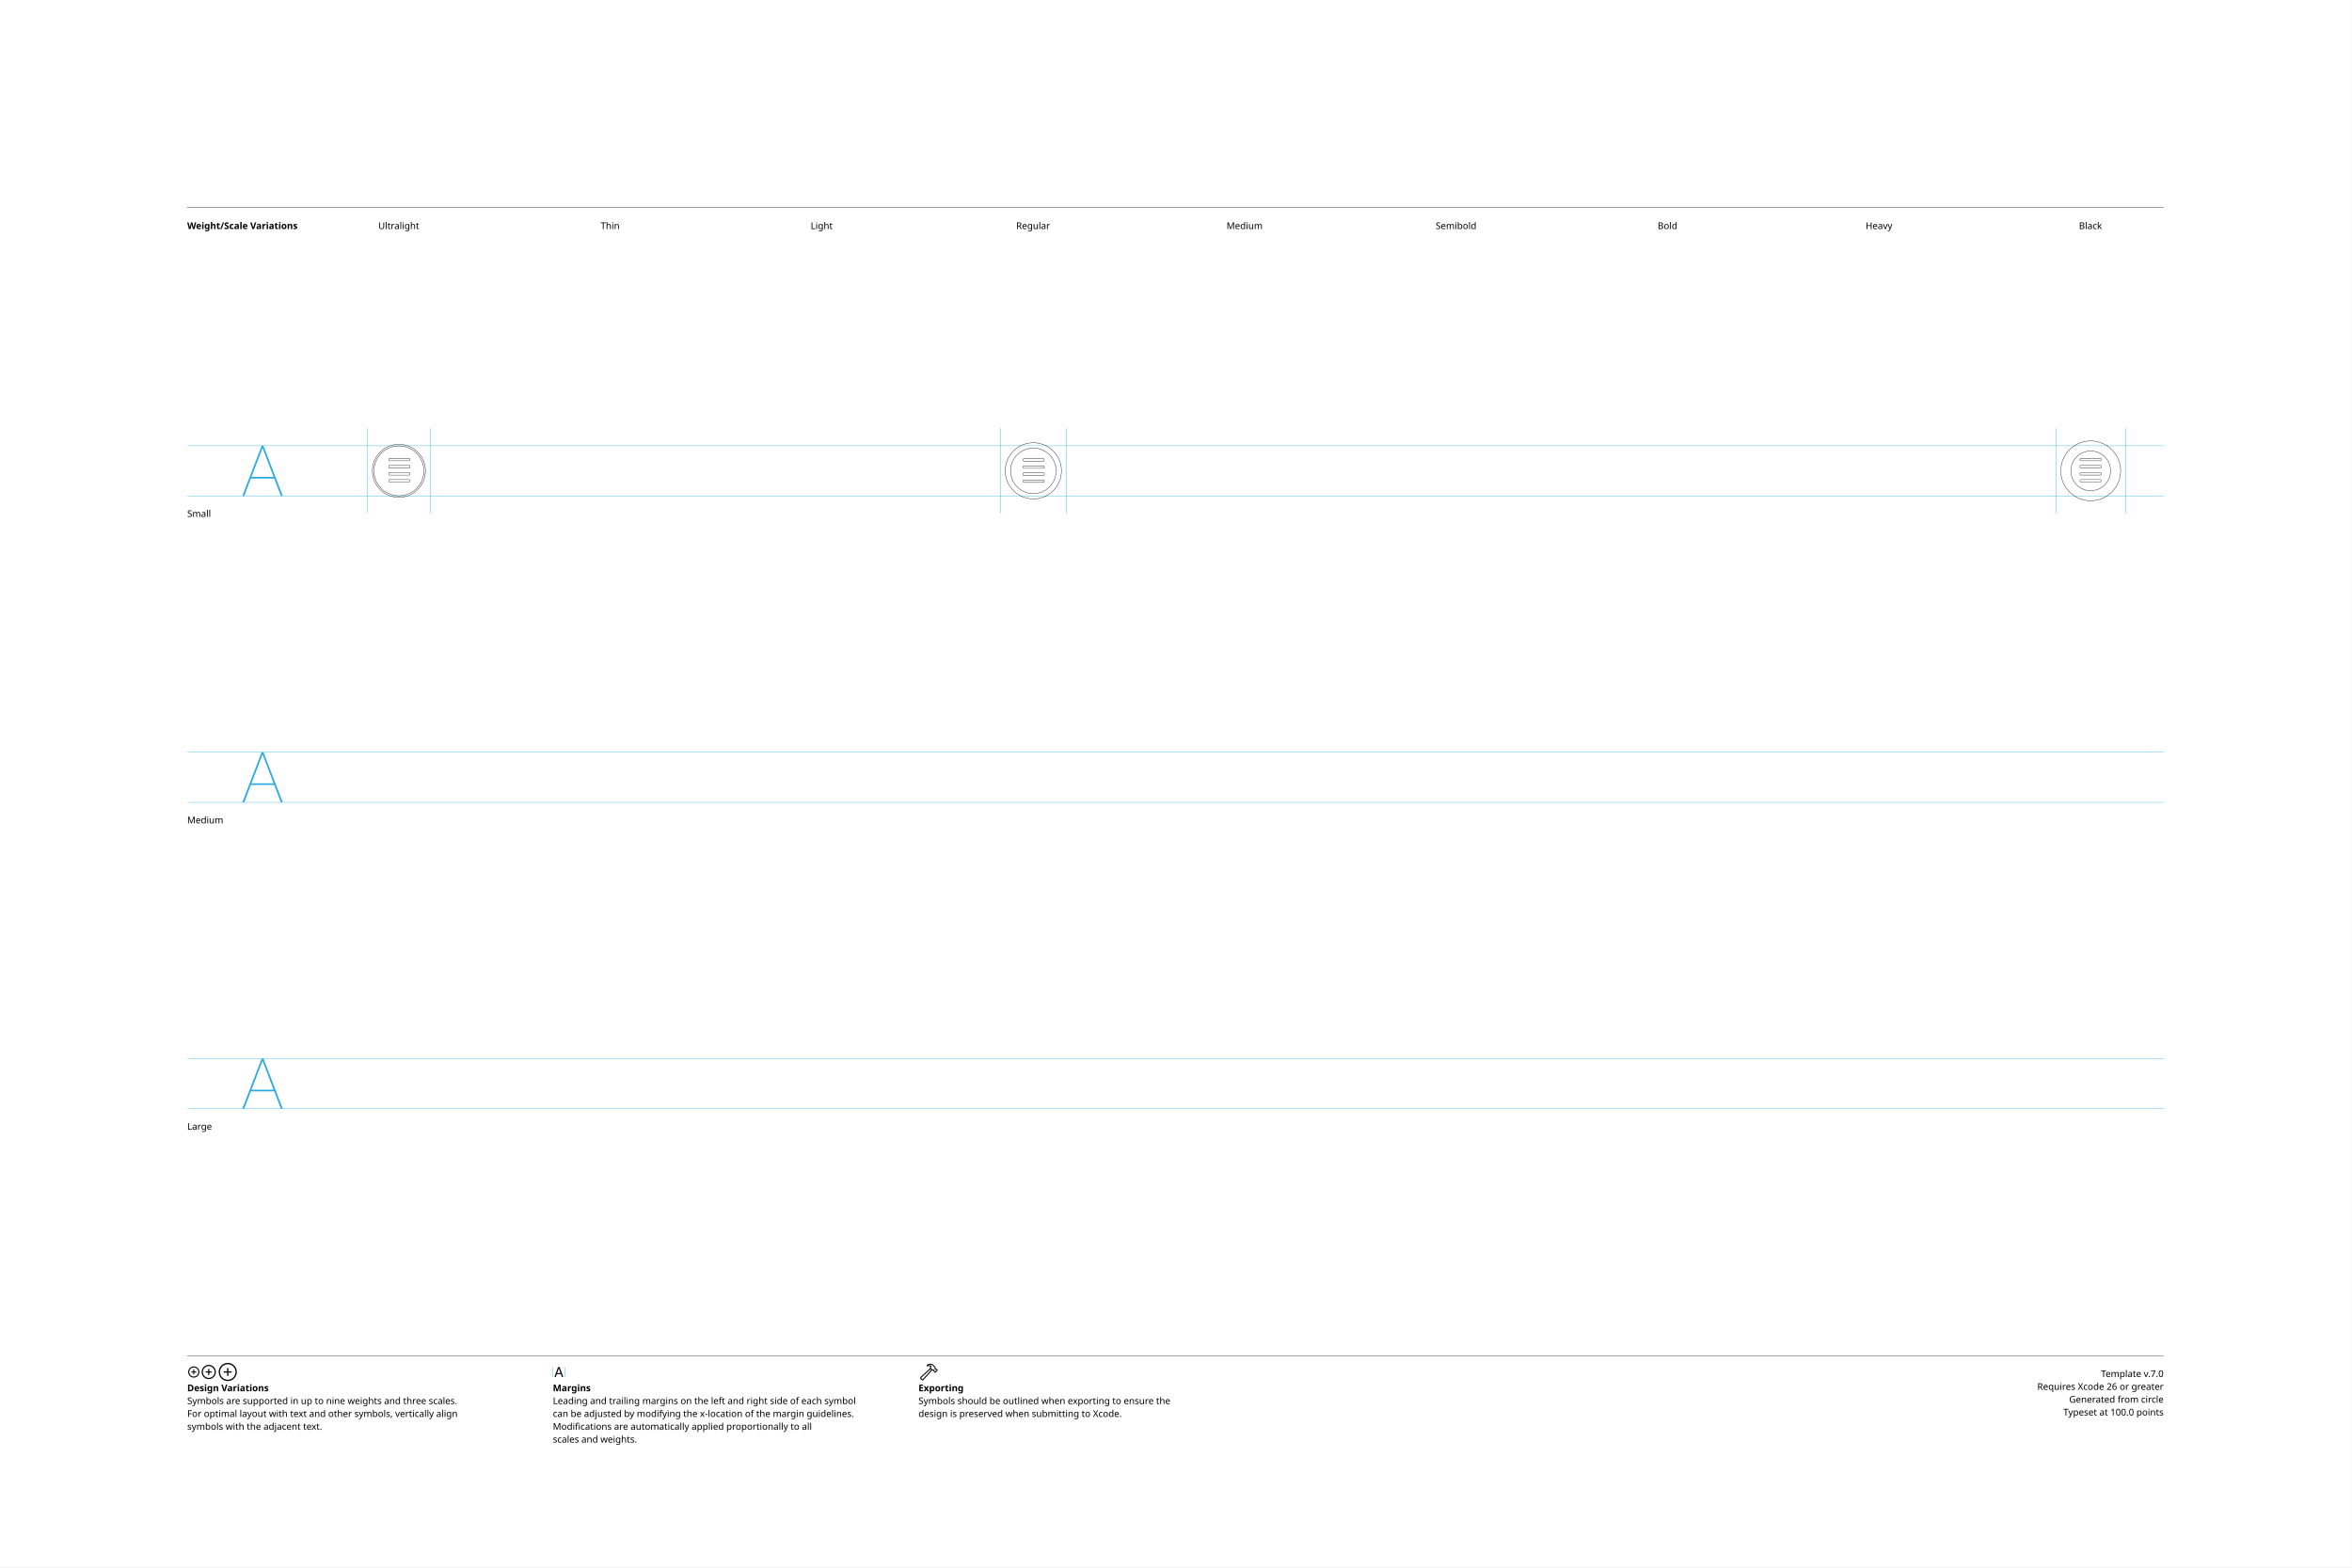
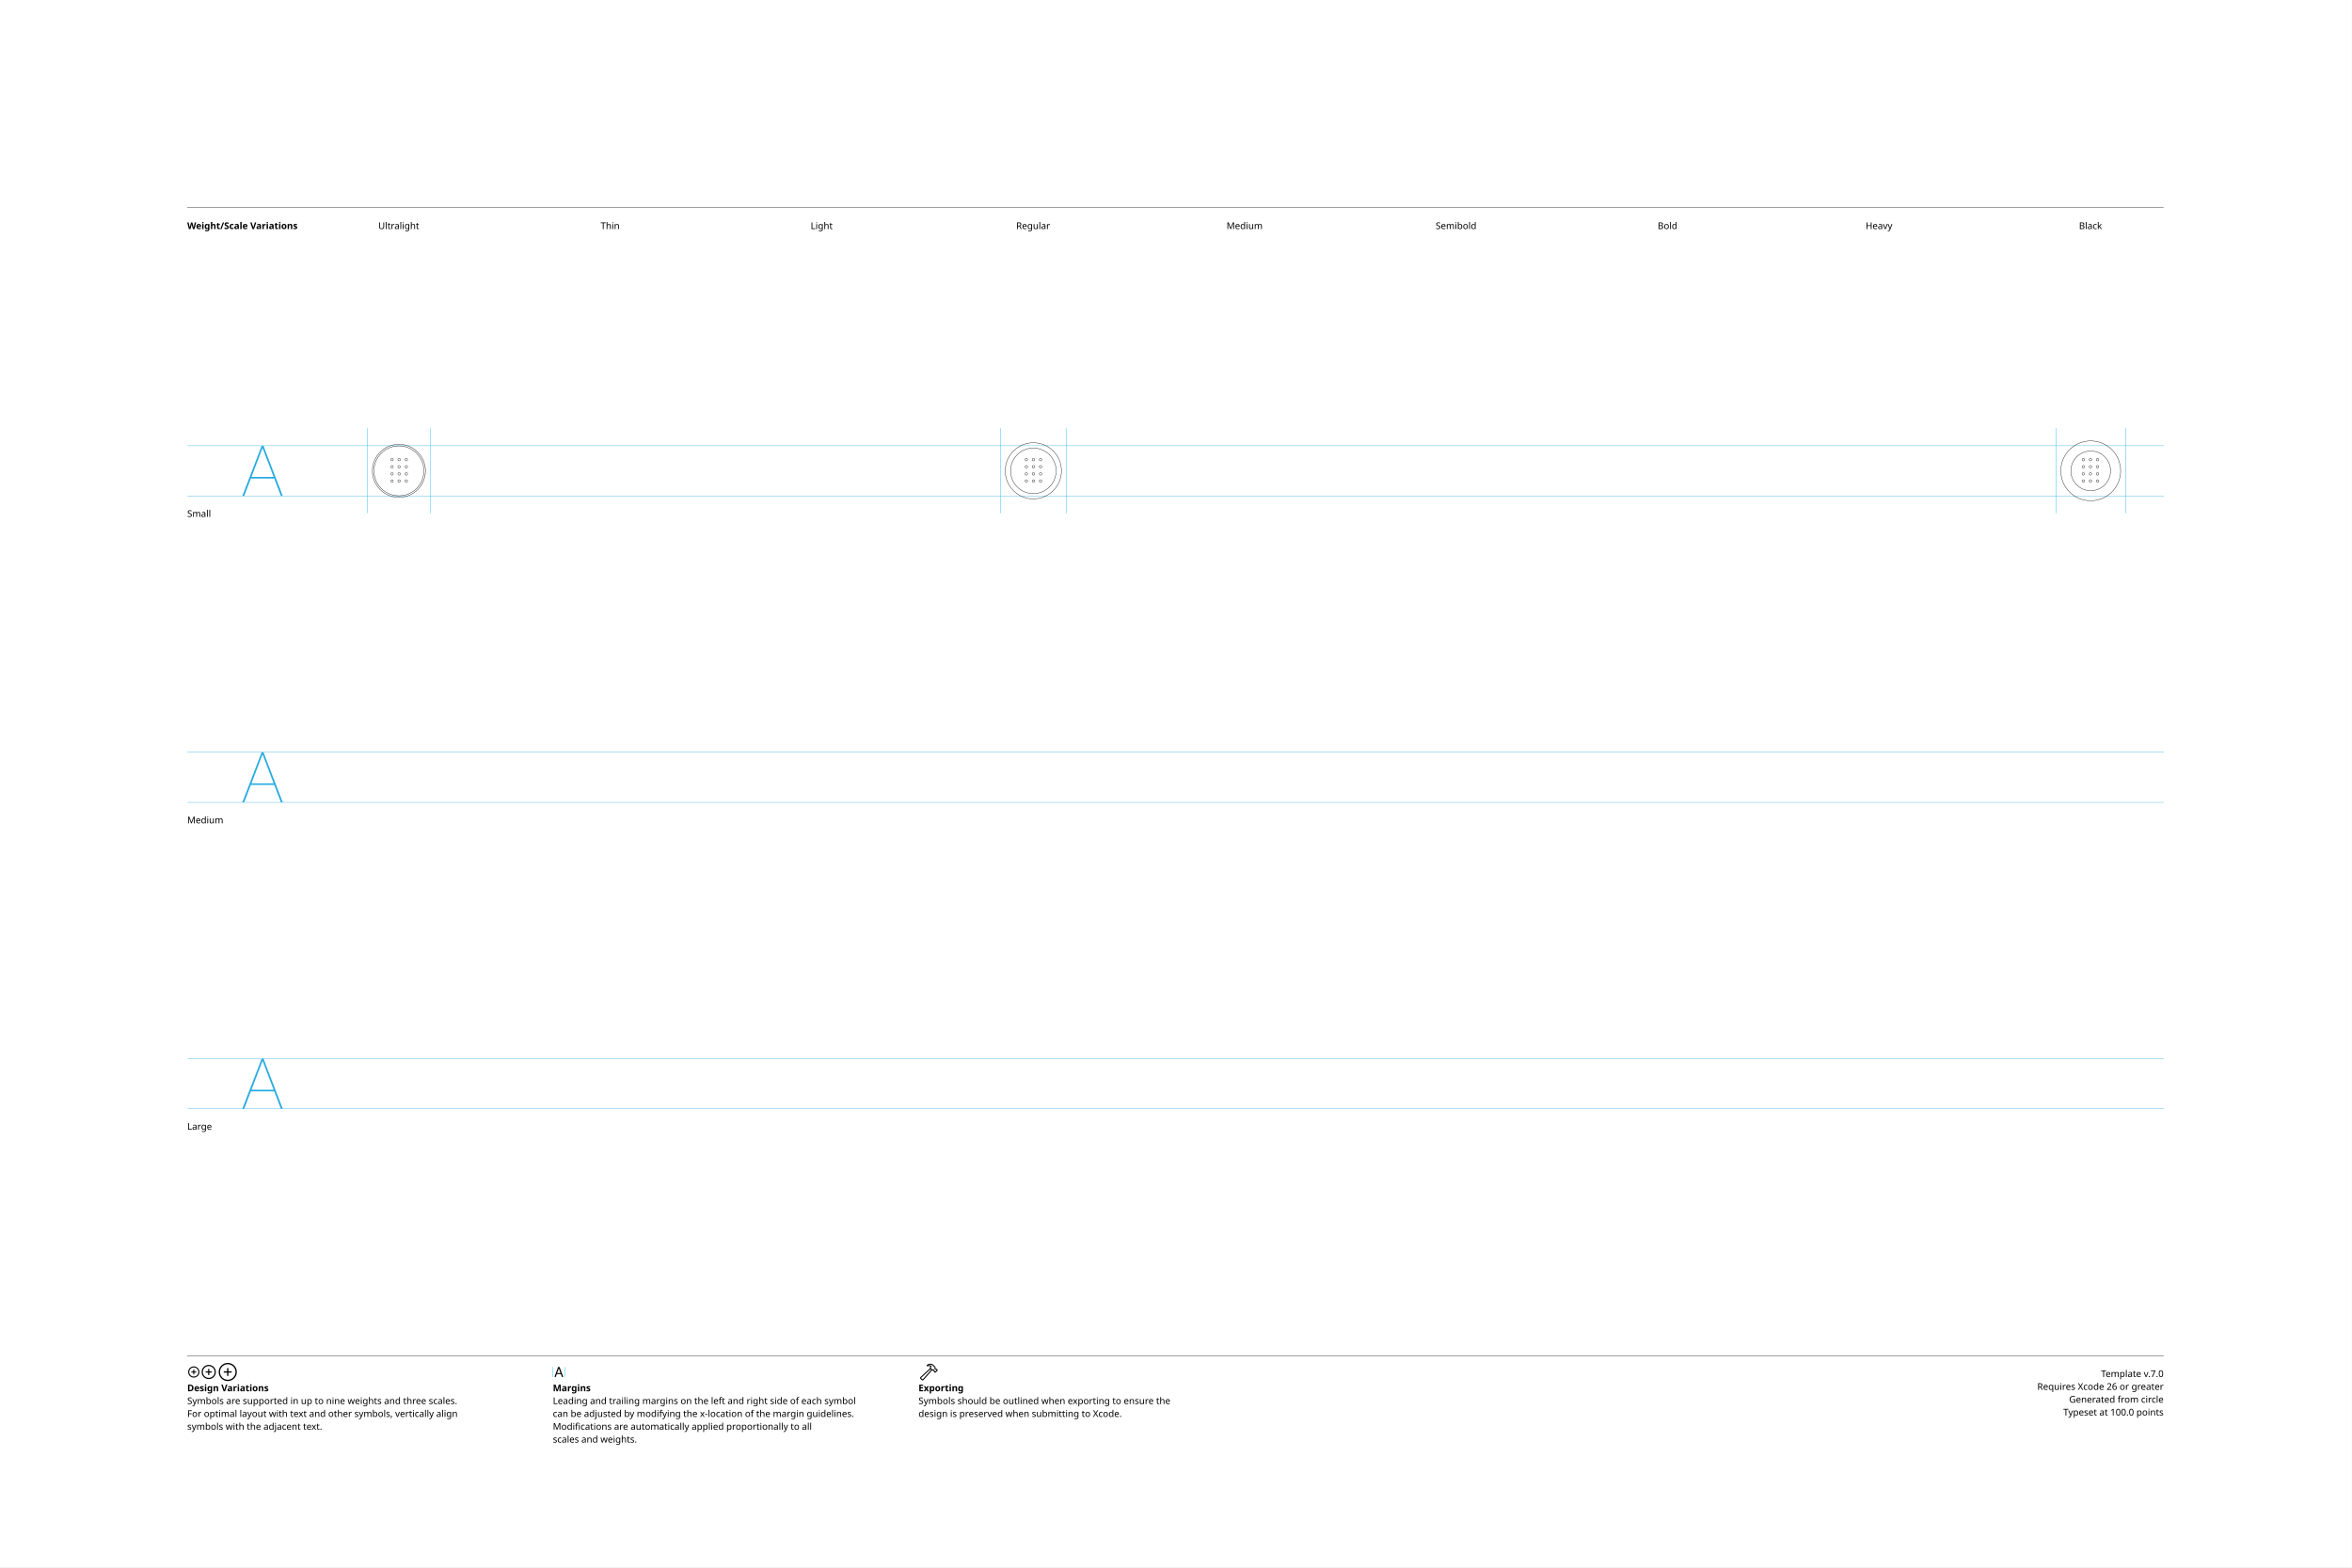
<svg xmlns="http://www.w3.org/2000/svg" version="1.1" viewBox="0 0 3300 2200" id="svg33">
  <defs id="defs33" />
  <style id="style1">.SFSymbolsPreviewWireframe {fill:none;opacity:1.0;stroke:black;stroke-width:0.5}
</style>
  <g id="Notes" transform="translate(-0.3314563,-0.5800485)">
    <rect height="2200" id="artboard" style="opacity:1;fill:#ffffff" width="3300" x="0" y="0" />
    <line style="opacity:1;fill:none;stroke:#000000;stroke-width:0.5" x1="263" x2="3036" y1="292" y2="292" id="line1" />
    <text style="font-weight:bold;font-size:13px;font-family:sans-serif;fill:#000000;stroke:none" transform="translate(263,322)" id="text1">Weight/Scale Variations</text>
    <text style="font-size:13px;font-family:sans-serif;text-anchor:middle;fill:#000000;stroke:none" transform="translate(559.711,322)" id="text2">Ultralight</text>
    <text style="font-size:13px;font-family:sans-serif;text-anchor:middle;fill:#000000;stroke:none" transform="translate(856.422,322)" id="text3">Thin</text>
    <text style="font-size:13px;font-family:sans-serif;text-anchor:middle;fill:#000000;stroke:none" transform="translate(1153.13,322)" id="text4">Light</text>
    <text style="font-size:13px;font-family:sans-serif;text-anchor:middle;fill:#000000;stroke:none" transform="translate(1449.84,322)" id="text5">Regular</text>
    <text style="font-size:13px;font-family:sans-serif;text-anchor:middle;fill:#000000;stroke:none" transform="translate(1746.56,322)" id="text6">Medium</text>
    <text style="font-size:13px;font-family:sans-serif;text-anchor:middle;fill:#000000;stroke:none" transform="translate(2043.27,322)" id="text7">Semibold</text>
    <text style="font-size:13px;font-family:sans-serif;text-anchor:middle;fill:#000000;stroke:none" transform="translate(2339.98,322)" id="text8">Bold</text>
    <text style="font-size:13px;font-family:sans-serif;text-anchor:middle;fill:#000000;stroke:none" transform="translate(2636.69,322)" id="text9">Heavy</text>
    <text style="font-size:13px;font-family:sans-serif;text-anchor:middle;fill:#000000;stroke:none" transform="translate(2933.4,322)" id="text10">Black</text>
    <line style="opacity:1;fill:none;stroke:#000000;stroke-width:0.5" x1="263" x2="3036" y1="1903" y2="1903" id="line10" />
    <g transform="matrix(0.2,0,0,0.2,263,1933)" id="g10">
      <path d="m 46.24,4.15 c 21.777,0 39.453,-17.627 39.453,-39.404 0,-21.777 -17.676,-39.404 -39.453,-39.404 -21.729,0 -39.404,17.627 -39.404,39.404 0,21.777 17.676,39.404 39.404,39.404 z m 0,-7.422 c -17.676,0 -31.934,-14.307 -31.934,-31.982 0,-17.676 14.258,-31.982 31.934,-31.982 17.676,0 31.982,14.307 31.982,31.982 0,17.676 -14.307,31.982 -31.982,31.982 z m 3.613,-17.773 v -28.467 c 0,-2.246 -1.465,-3.76 -3.711,-3.76 -2.148,0 -3.613,1.514 -3.613,3.76 v 28.467 c 0,2.197 1.465,3.711 3.613,3.711 2.246,0 3.711,-1.514 3.711,-3.711 z m -17.822,-10.596 h 28.418 c 2.197,0 3.711,-1.465 3.711,-3.613 0,-2.197 -1.514,-3.711 -3.711,-3.711 h -28.418 c -2.246,0 -3.76,1.514 -3.76,3.711 0,2.148 1.514,3.613 3.76,3.613 z" id="path10" />
    </g>
    <g transform="matrix(0.2,0,0,0.2,281.506,1933)" id="g11">
      <path d="m 58.545,14.551 c 27.49,0 49.805,-22.314 49.805,-49.805 0,-27.49 -22.314,-49.805 -49.805,-49.805 -27.49,0 -49.805,22.314 -49.805,49.805 0,27.49 22.314,49.805 49.805,49.805 z m 0,-8.301 c -22.949,0 -41.504,-18.555 -41.504,-41.504 0,-22.949 18.555,-41.504 41.504,-41.504 22.949,0 41.504,18.555 41.504,41.504 0,22.949 -18.555,41.504 -41.504,41.504 z m 4.053,-23.096 v -36.914 c 0,-2.49 -1.709,-4.199 -4.15,-4.199 -2.393,0 -4.053,1.709 -4.053,4.199 v 36.914 c 0,2.441 1.66,4.15 4.053,4.15 2.441,0 4.15,-1.66 4.15,-4.15 z m -22.559,-14.404 h 36.963 c 2.441,0 4.15,-1.611 4.15,-4.004 0,-2.441 -1.709,-4.15 -4.15,-4.15 h -36.963 c -2.49,0 -4.15,1.709 -4.15,4.15 0,2.393 1.66,4.004 4.15,4.004 z" id="path11" />
    </g>
    <g transform="matrix(0.2,0,0,0.2,304.924,1933)" id="g12">
      <path d="m 74.853,28.32 c 35.107,0 63.623,-28.467 63.623,-63.574 0,-35.107 -28.516,-63.623 -63.623,-63.623 -35.107,0 -63.574,28.516 -63.574,63.623 0,35.107 28.467,63.574 63.574,63.574 z m 0,-9.082 c -30.127,0 -54.492,-24.365 -54.492,-54.492 0,-30.127 24.365,-54.492 54.492,-54.492 30.127,0 54.492,24.365 54.492,54.492 0,30.127 -24.365,54.492 -54.492,54.492 z m 4.443,-30.322 v -48.486 c 0,-2.734 -1.855,-4.639 -4.541,-4.639 -2.588,0 -4.443,1.904 -4.443,4.639 v 48.486 c 0,2.686 1.855,4.59 4.443,4.59 2.686,0 4.541,-1.855 4.541,-4.59 z m -28.711,-19.775 h 48.486 c 2.686,0 4.59,-1.807 4.59,-4.395 0,-2.734 -1.855,-4.59 -4.59,-4.59 h -48.486 c -2.734,0 -4.59,1.855 -4.59,4.59 0,2.588 1.855,4.395 4.59,4.395 z" id="path12" />
    </g>
    <text style="font-weight:bold;font-size:13px;font-family:sans-serif;fill:#000000;stroke:none" transform="translate(263,1953)" id="text12">Design Variations</text>
    <text style="font-size:13px;font-family:sans-serif;fill:#000000;stroke:none" transform="translate(263,1971)" id="text13">Symbols are supported in up to nine weights and three scales.</text>
    <text style="font-size:13px;font-family:sans-serif;fill:#000000;stroke:none" transform="translate(263,1989)" id="text14">For optimal layout with text and other symbols, vertically align</text>
    <text style="font-size:13px;font-family:sans-serif;fill:#000000;stroke:none" transform="translate(263,2007)" id="text15">symbols with the adjacent text.</text>
    <line style="opacity:1;fill:none;stroke:#00aeef;stroke-width:0.5" x1="776" x2="776" y1="1919" y2="1933" id="line15" />
    <g transform="matrix(0.2,0,0,0.2,776,1933)" id="g15">
      <path d="m 16.553,0.781 c 2.588,0 3.857,-0.977 4.785,-3.711 l 20.557,-57.52 h 0.244 l 20.605,57.52 c 0.928,2.734 2.197,3.711 4.736,3.711 2.588,0 4.248,-1.562 4.248,-4.004 0,-0.83 -0.146,-1.611 -0.537,-2.637 l -22.9,-60.986 c -1.123,-2.979 -3.125,-4.492 -6.25,-4.492 -3.027,0 -5.078,1.465 -6.152,4.443 l -22.9,61.084 c -0.391,1.025 -0.537,1.807 -0.537,2.637 0,2.441 1.562,3.955 4.102,3.955 z m 10.205,-20.947 h 30.664 c 2.002,0 3.662,-1.66 3.662,-3.662 0,-2.051 -1.66,-3.662 -3.662,-3.662 H 26.758 c -2.002,0 -3.662,1.611 -3.662,3.662 0,2.002 1.66,3.662 3.662,3.662 z" id="path15" />
    </g>
    <line style="opacity:1;fill:none;stroke:#00aeef;stroke-width:0.5" x1="792.836" x2="792.836" y1="1919" y2="1933" id="line16" />
    <text style="font-weight:bold;font-size:13px;font-family:sans-serif;fill:#000000;stroke:none" transform="translate(776,1953)" id="text16">Margins</text>
    <text style="font-size:13px;font-family:sans-serif;fill:#000000;stroke:none" transform="translate(776,1971)" id="text17">Leading and trailing margins on the left and right side of each symbol</text>
    <text style="font-size:13px;font-family:sans-serif;fill:#000000;stroke:none" transform="translate(776,1989)" id="text18">can be adjusted by modifying the x-location of the margin guidelines.</text>
    <text style="font-size:13px;font-family:sans-serif;fill:#000000;stroke:none" transform="translate(776,2007)" id="text19">Modifications are automatically applied proportionally to all</text>
    <text style="font-size:13px;font-family:sans-serif;fill:#000000;stroke:none" transform="translate(776,2025)" id="text20">scales and weights.</text>
    <g transform="matrix(0.2,0,0,0.2,1289,1933)" id="g20">
      <path d="m 14.209,13.135 7.861,7.861 c 4.297,4.395 9.326,4.102 13.867,-1.025 l 60.693,-68.213 -4.883,-4.883 -60.254,67.676 c -1.807,1.953 -3.467,2.441 -5.811,0.098 L 20.508,9.522 c -2.295,-2.295 -1.807,-3.955 0.195,-5.811 l 67.481,-62.158 -4.883,-4.834 -68.066,62.598 c -4.98,4.59 -5.322,9.473 -1.025,13.818 z m 44.873,-97.461 c -2.051,2.002 -2.246,4.883 -1.074,6.787 1.123,1.807 3.467,3.027 6.592,2.246 5.859,-1.66 12.598,-2.393 18.896,0.928 l -2.686,7.129 c -1.611,4.004 -0.732,6.885 1.709,9.424 l 10.254,10.303 c 2.344,2.393 4.541,2.441 7.08,1.953 l 4.443,-0.732 2.588,2.539 -0.195,2.246 c -0.098,2.295 0.537,4.297 2.783,6.494 l 3.369,3.32 c 2.295,2.295 5.518,2.49 7.812,0.195 l 12.988,-13.037 c 2.295,-2.344 2.148,-5.371 -0.195,-7.666 l -3.418,-3.418 c -2.197,-2.197 -4.053,-3.027 -6.348,-2.881 l -2.344,0.244 -2.441,-2.441 1.025,-4.688 c 0.635,-2.734 -0.244,-4.98 -2.881,-7.617 l -11.279,-11.182 c -12.94,-12.842 -35.596,-11.035 -46.68,-0.146 z m 7.08,2.051 c 8.789,-6.396 25.977,-5.664 33.691,1.953 l 12.305,12.207 c 1.025,1.025 1.221,1.807 0.928,3.32 l -1.465,6.641 6.738,6.689 4.395,-0.244 c 1.123,-0.049 1.514,0.049 2.344,0.879 l 2.539,2.49 -10.84,10.84 -2.49,-2.49 c -0.83,-0.879 -0.977,-1.221 -0.928,-2.393 l 0.293,-4.346 -6.689,-6.738 -6.836,1.172 c -1.416,0.293 -2.051,0.195 -3.174,-0.879 l -8.936,-8.887 c -1.074,-1.025 -1.172,-1.709 -0.488,-3.369 l 4.59,-11.475 c -6.104,-6.348 -17.041,-7.52 -25.586,-4.59 -0.684,0.244 -0.928,-0.391 -0.391,-0.781 z" id="path20" />
    </g>
    <text style="font-weight:bold;font-size:13px;font-family:sans-serif;fill:#000000;stroke:none" transform="translate(1289,1953)" id="text21">Exporting</text>
    <text style="font-size:13px;font-family:sans-serif;fill:#000000;stroke:none" transform="translate(1289,1971)" id="text22">Symbols should be outlined when exporting to ensure the</text>
    <text style="font-size:13px;font-family:sans-serif;fill:#000000;stroke:none" transform="translate(1289,1989)" id="text23">design is preserved when submitting to Xcode.</text>
    <text id="template-version" style="font-size:13px;font-family:sans-serif;text-anchor:end;fill:#000000;stroke:none" transform="translate(3036,1933)">Template v.7.0</text>
    <text style="font-size:13px;font-family:sans-serif;text-anchor:end;fill:#000000;stroke:none" transform="translate(3036,1951)" id="text24">Requires Xcode 26 or greater</text>
    <text id="descriptive-name" style="font-size:13px;font-family:sans-serif;text-anchor:end;fill:#000000;stroke:none" transform="translate(3036,1969)">Generated from circle</text>
    <text style="font-size:13px;font-family:sans-serif;text-anchor:end;fill:#000000;stroke:none" transform="translate(3036,1987)" id="text25">Typeset at 100.0 points</text>
    <text style="font-size:13px;font-family:sans-serif;fill:#000000;stroke:none" transform="translate(263,726)" id="text26">Small</text>
    <text style="font-size:13px;font-family:sans-serif;fill:#000000;stroke:none" transform="translate(263,1156)" id="text27">Medium</text>
    <text style="font-size:13px;font-family:sans-serif;fill:#000000;stroke:none" transform="translate(263,1586)" id="text28">Large</text>
  </g>
  <g id="Guides">
    <g id="H-reference" style="fill:#27AAE1;stroke:none;" transform="matrix(1 0 0 1 339 696)">
      <path d="M0.994 0L3.638 0L29.328-67.132L30.03-67.132L30.03-70.459L28.123-70.459ZM11.688-24.48L46.981-24.48L46.231-26.729L12.438-26.729ZM55.12 0L57.764 0L30.638-70.459L29.433-70.459L29.433-67.132Z" id="path28" />
    </g>
    <line id="Baseline-S" style="fill:none;stroke:#27AAE1;opacity:1;stroke-width:0.5;" x1="263" x2="3036" y1="696" y2="696" />
    <line id="Capline-S" style="fill:none;stroke:#27AAE1;opacity:1;stroke-width:0.5;" x1="263" x2="3036" y1="625.541" y2="625.541" />
    <g id="g29" style="fill:#27AAE1;stroke:none;" transform="matrix(1 0 0 1 339 1126)">
      <path d="M0.994 0L3.638 0L29.328-67.132L30.03-67.132L30.03-70.459L28.123-70.459ZM11.688-24.48L46.981-24.48L46.231-26.729L12.438-26.729ZM55.12 0L57.764 0L30.638-70.459L29.433-70.459L29.433-67.132Z" id="path29" />
    </g>
    <line id="Baseline-M" style="fill:none;stroke:#27AAE1;opacity:1;stroke-width:0.5;" x1="263" x2="3036" y1="1126" y2="1126" />
    <line id="Capline-M" style="fill:none;stroke:#27AAE1;opacity:1;stroke-width:0.5;" x1="263" x2="3036" y1="1055.54" y2="1055.54" />
    <g id="g30" style="fill:#27AAE1;stroke:none;" transform="matrix(1 0 0 1 339 1556)">
      <path d="M0.994 0L3.638 0L29.328-67.132L30.03-67.132L30.03-70.459L28.123-70.459ZM11.688-24.48L46.981-24.48L46.231-26.729L12.438-26.729ZM55.12 0L57.764 0L30.638-70.459L29.433-70.459L29.433-67.132Z" id="path30" />
    </g>
    <line id="Baseline-L" style="fill:none;stroke:#27AAE1;opacity:1;stroke-width:0.5;" x1="263" x2="3036" y1="1556" y2="1556" />
    <line id="Capline-L" style="fill:none;stroke:#27AAE1;opacity:1;stroke-width:0.5;" x1="263" x2="3036" y1="1485.54" y2="1485.54" />
    <line id="right-margin-Black-S" style="fill:none;stroke:#00AEEF;stroke-width:0.5;opacity:1.0;" x1="2982.23" x2="2982.23" y1="600.785" y2="720.121" />
    <line id="left-margin-Black-S" style="fill:none;stroke:#00AEEF;stroke-width:0.5;opacity:1.0;" x1="2884.57" x2="2884.57" y1="600.785" y2="720.121" />
    <line id="right-margin-Regular-S" style="fill:none;stroke:#00AEEF;stroke-width:0.5;opacity:1.0;" x1="1496.11" x2="1496.11" y1="600.785" y2="720.121" />
    <line id="left-margin-Regular-S" style="fill:none;stroke:#00AEEF;stroke-width:0.5;opacity:1.0;" x1="1403.58" x2="1403.58" y1="600.785" y2="720.121" />
    <line id="right-margin-Ultralight-S" style="fill:none;stroke:#00AEEF;stroke-width:0.5;opacity:1.0;" x1="603.773" x2="603.773" y1="600.785" y2="720.121" />
    <line id="left-margin-Ultralight-S" style="fill:none;stroke:#00AEEF;stroke-width:0.5;opacity:1.0;" x1="515.649" x2="515.649" y1="600.785" y2="720.121" />
  </g>
  <g id="Symbols">
    <g id="Black-S" transform="matrix(1 0 0 1 2884.57 696)">
      <path class="SFSymbolsPreviewWireframe" d="M48.828 6.738C72.022 6.738 90.82-12.06 90.82-35.254C90.82-58.447 72.022-77.246 48.828-77.246C25.635-77.246 6.836-58.447 6.836-35.254C6.836-12.06 25.635 6.738 48.828 6.738ZM48.828-7.422C33.447-7.422 20.996-19.873 20.996-35.254C20.996-50.635 33.447-63.086 48.828-63.086C64.209-63.086 76.66-50.635 76.66-35.254C76.66-19.873 64.209-7.422 48.828-7.422Z" id="path31" />
-       <rect style="fill:none;stroke:#000000;stroke-width:0.5;stroke-dasharray:none;stroke-opacity:1" id="rect7-5-87" width="30.052" height="3.603" x="2918.581" y="663.693" ry="1.188" transform="translate(-2884.901,-696.5801)" />
-       <rect style="fill:none;stroke:#000000;stroke-width:0.5;stroke-dasharray:none;stroke-opacity:1" id="rect7-5-8-3-8" width="29.7" height="3.427" x="2918.671" y="673.65" ry="1.188" transform="translate(-2884.901,-696.5801)" />
-       <rect style="fill:none;stroke:#000000;stroke-width:0.5;stroke-dasharray:none;stroke-opacity:1" id="rect7-5-8-7" width="29.993" height="3.486" x="2918.64" y="653.83" ry="1.188" transform="translate(-2884.901,-696.5801)" />
-       <rect style="fill:none;stroke:#000000;stroke-width:0.5;stroke-dasharray:none;stroke-opacity:1" id="rect7-5-8-2-7" width="29.759" height="3.427" x="2918.691" y="643.83" ry="1.188" transform="translate(-2884.901,-696.5801)" />
+       <path id="rect4-3-7" style="fill:none;stroke:#000000;stroke-width:0.5" d="m 2923.008,643.25 c 0.974,0 1.758,0.784 1.758,1.758 v 0.029 c 0,0.974 -0.784,1.758 -1.758,1.758 -0.974,0 -1.758,-0.784 -1.758,-1.758 v -0.029 c 0,-0.974 0.784,-1.758 1.758,-1.758 z" transform="translate(-2884.57,-696)" />
+       <path id="rect4-37-5" style="fill:none;stroke:#000000;stroke-width:0.5" d="m 2923.008,653.25 c 0.974,0 1.758,0.784 1.758,1.758 v 0.029 c 0,0.974 -0.784,1.758 -1.758,1.758 -0.974,0 -1.758,-0.784 -1.758,-1.758 v -0.029 c 0,-0.974 0.784,-1.758 1.758,-1.758 z" transform="translate(-2884.57,-696)" />
+       <path id="rect4-2-0" style="fill:none;stroke:#000000;stroke-width:0.5" d="m 2923.008,663.25 c 0.974,0 1.758,0.784 1.758,1.758 v 0.029 c 0,0.974 -0.784,1.758 -1.758,1.758 -0.974,0 -1.758,-0.784 -1.758,-1.758 v -0.029 c 0,-0.974 0.784,-1.758 1.758,-1.758 z" transform="translate(-2884.57,-696)" />
+       <path id="rect4-7-6" style="fill:none;stroke:#000000;stroke-width:0.5" d="m 2923.008,673.25 c 0.974,0 1.758,0.784 1.758,1.758 v 0.029 c 0,0.974 -0.784,1.758 -1.758,1.758 -0.974,0 -1.758,-0.784 -1.758,-1.758 v -0.029 c 0,-0.974 0.784,-1.758 1.758,-1.758 z" transform="translate(-2884.57,-696)" />
+       <path id="rect4-58-4" style="fill:none;stroke:#000000;stroke-width:0.5" d="m 2933.008,643.25 c 0.974,0 1.758,0.784 1.758,1.758 v 0.029 c 0,0.974 -0.784,1.758 -1.758,1.758 -0.974,0 -1.758,-0.784 -1.758,-1.758 v -0.029 c 0,-0.974 0.784,-1.758 1.758,-1.758 z" transform="translate(-2884.57,-696)" />
+       <path id="rect4-79-7" style="fill:none;stroke:#000000;stroke-width:0.5" d="m 2933.008,653.25 c 0.974,0 1.758,0.784 1.758,1.758 v 0.029 c 0,0.974 -0.784,1.758 -1.758,1.758 -0.974,0 -1.758,-0.784 -1.758,-1.758 v -0.029 c 0,-0.974 0.784,-1.758 1.758,-1.758 z" transform="translate(-2884.57,-696)" />
+       <path id="rect4-6-8" style="fill:none;stroke:#000000;stroke-width:0.5" d="m 2933.008,663.25 c 0.974,0 1.758,0.784 1.758,1.758 v 0.029 c 0,0.974 -0.784,1.758 -1.758,1.758 -0.974,0 -1.758,-0.784 -1.758,-1.758 v -0.029 c 0,-0.974 0.784,-1.758 1.758,-1.758 z" transform="translate(-2884.57,-696)" />
+       <path id="rect4-0-4" style="fill:none;stroke:#000000;stroke-width:0.5" d="m 2933.008,673.25 c 0.974,0 1.758,0.784 1.758,1.758 v 0.029 c 0,0.974 -0.784,1.758 -1.758,1.758 -0.974,0 -1.758,-0.784 -1.758,-1.758 v -0.029 c 0,-0.974 0.784,-1.758 1.758,-1.758 z" transform="translate(-2884.57,-696)" />
+       <path id="rect4-59-0" style="fill:none;stroke:#000000;stroke-width:0.5" d="m 2943.008,643.25 c 0.974,0 1.758,0.784 1.758,1.758 v 0.029 c 0,0.974 -0.784,1.758 -1.758,1.758 -0.974,0 -1.758,-0.784 -1.758,-1.758 v -0.029 c 0,-0.974 0.784,-1.758 1.758,-1.758 z" transform="translate(-2884.57,-696)" />
+       <path id="rect4-39-06" style="fill:none;stroke:#000000;stroke-width:0.5" d="m 2943.008,653.25 c 0.974,0 1.758,0.784 1.758,1.758 v 0.029 c 0,0.974 -0.784,1.758 -1.758,1.758 -0.974,0 -1.758,-0.784 -1.758,-1.758 v -0.029 c 0,-0.974 0.784,-1.758 1.758,-1.758 z" transform="translate(-2884.57,-696)" />
+       <path id="rect4-56-2" style="fill:none;stroke:#000000;stroke-width:0.5" d="m 2943.008,663.25 c 0.974,0 1.758,0.784 1.758,1.758 v 0.029 c 0,0.974 -0.784,1.758 -1.758,1.758 -0.974,0 -1.758,-0.784 -1.758,-1.758 v -0.029 c 0,-0.974 0.784,-1.758 1.758,-1.758 z" transform="translate(-2884.57,-696)" />
+       <path id="rect4-68-4" style="fill:none;stroke:#000000;stroke-width:0.5" d="m 2943.008,673.25 c 0.974,0 1.758,0.784 1.758,1.758 v 0.029 c 0,0.974 -0.784,1.758 -1.758,1.758 -0.974,0 -1.758,-0.784 -1.758,-1.758 v -0.029 c 0,-0.974 0.784,-1.758 1.758,-1.758 z" transform="translate(-2884.57,-696)" />
    </g>
    <g id="Regular-S" transform="matrix(1 0 0 1 1403.58 696)">
      <path class="SFSymbolsPreviewWireframe" d="M46.24 4.15C68.018 4.15 85.693-13.477 85.693-35.254C85.693-57.031 68.018-74.658 46.24-74.658C24.512-74.658 6.836-57.031 6.836-35.254C6.836-13.477 24.512 4.15 46.24 4.15ZM46.24-3.271C28.564-3.271 14.307-17.578 14.307-35.254C14.307-52.93 28.564-67.236 46.24-67.236C63.916-67.236 78.223-52.93 78.223-35.254C78.223-17.578 63.916-3.271 46.24-3.271Z" id="path32" />
-       <rect style="fill:none;stroke:#000000;stroke-width:0.5;stroke-dasharray:none;stroke-opacity:1" id="rect7-5" width="30.052" height="3.603" x="1435.25" y="663.594" ry="1.188" transform="translate(-1403.58,-696)" />
-       <rect style="fill:none;stroke:#000000;stroke-width:0.5;stroke-dasharray:none;stroke-opacity:1" id="rect7-5-8-3" width="29.7" height="3.427" x="1435.34" y="673.551" ry="1.188" transform="translate(-1403.58,-696)" />
-       <rect style="fill:none;stroke:#000000;stroke-width:0.5;stroke-dasharray:none;stroke-opacity:1" id="rect7-5-8" width="29.993" height="3.486" x="1435.309" y="653.73" ry="1.188" transform="translate(-1403.58,-696)" />
-       <rect style="fill:none;stroke:#000000;stroke-width:0.5;stroke-dasharray:none;stroke-opacity:1" id="rect7-5-8-2" width="29.759" height="3.427" x="1435.359" y="643.73" ry="1.188" transform="translate(-1403.58,-696)" />
+       <path id="rect4-3" style="fill:none;stroke:#000000;stroke-width:0.5" d="m 1440.008,643.25 c 0.974,0 1.758,0.784 1.758,1.758 v 0.029 c 0,0.974 -0.784,1.758 -1.758,1.758 -0.974,0 -1.758,-0.784 -1.758,-1.758 v -0.029 c 0,-0.974 0.784,-1.758 1.758,-1.758 z" transform="translate(-1403.58,-696)" />
+       <path id="rect4-37" style="fill:none;stroke:#000000;stroke-width:0.5" d="m 1440.008,653.25 c 0.974,0 1.758,0.784 1.758,1.758 v 0.029 c 0,0.974 -0.784,1.758 -1.758,1.758 -0.974,0 -1.758,-0.784 -1.758,-1.758 v -0.029 c 0,-0.974 0.784,-1.758 1.758,-1.758 z" transform="translate(-1403.58,-696)" />
+       <path id="rect4-2" style="fill:none;stroke:#000000;stroke-width:0.5" d="m 1440.008,663.25 c 0.974,0 1.758,0.784 1.758,1.758 v 0.029 c 0,0.974 -0.784,1.758 -1.758,1.758 -0.974,0 -1.758,-0.784 -1.758,-1.758 v -0.029 c 0,-0.974 0.784,-1.758 1.758,-1.758 z" transform="translate(-1403.58,-696)" />
+       <path id="rect4-7" style="fill:none;stroke:#000000;stroke-width:0.5" d="m 1440.008,673.25 c 0.974,0 1.758,0.784 1.758,1.758 v 0.029 c 0,0.974 -0.784,1.758 -1.758,1.758 -0.974,0 -1.758,-0.784 -1.758,-1.758 v -0.029 c 0,-0.974 0.784,-1.758 1.758,-1.758 z" transform="translate(-1403.58,-696)" />
+       <path id="rect4-58" style="fill:none;stroke:#000000;stroke-width:0.5" d="m 1450.008,643.25 c 0.974,0 1.758,0.784 1.758,1.758 v 0.029 c 0,0.974 -0.784,1.758 -1.758,1.758 -0.974,0 -1.758,-0.784 -1.758,-1.758 v -0.029 c 0,-0.974 0.784,-1.758 1.758,-1.758 z" transform="translate(-1403.58,-696)" />
+       <path id="rect4-79" style="fill:none;stroke:#000000;stroke-width:0.5" d="m 1450.008,653.25 c 0.974,0 1.758,0.784 1.758,1.758 v 0.029 c 0,0.974 -0.784,1.758 -1.758,1.758 -0.974,0 -1.758,-0.784 -1.758,-1.758 v -0.029 c 0,-0.974 0.784,-1.758 1.758,-1.758 z" transform="translate(-1403.58,-696)" />
+       <path id="rect4-6" style="fill:none;stroke:#000000;stroke-width:0.5" d="m 1450.008,663.25 c 0.974,0 1.758,0.784 1.758,1.758 v 0.029 c 0,0.974 -0.784,1.758 -1.758,1.758 -0.974,0 -1.758,-0.784 -1.758,-1.758 v -0.029 c 0,-0.974 0.784,-1.758 1.758,-1.758 z" transform="translate(-1403.58,-696)" />
+       <path id="rect4-0" style="fill:none;stroke:#000000;stroke-width:0.5" d="m 1450.008,673.25 c 0.974,0 1.758,0.784 1.758,1.758 v 0.029 c 0,0.974 -0.784,1.758 -1.758,1.758 -0.974,0 -1.758,-0.784 -1.758,-1.758 v -0.029 c 0,-0.974 0.784,-1.758 1.758,-1.758 z" transform="translate(-1403.58,-696)" />
+       <path id="rect4-59" style="fill:none;stroke:#000000;stroke-width:0.5" d="m 1460.008,643.25 c 0.974,0 1.758,0.784 1.758,1.758 v 0.029 c 0,0.974 -0.784,1.758 -1.758,1.758 -0.974,0 -1.758,-0.784 -1.758,-1.758 v -0.029 c 0,-0.974 0.784,-1.758 1.758,-1.758 z" transform="translate(-1403.58,-696)" />
+       <path id="rect4-39" style="fill:none;stroke:#000000;stroke-width:0.5" d="m 1460.008,653.25 c 0.974,0 1.758,0.784 1.758,1.758 v 0.029 c 0,0.974 -0.784,1.758 -1.758,1.758 -0.974,0 -1.758,-0.784 -1.758,-1.758 v -0.029 c 0,-0.974 0.784,-1.758 1.758,-1.758 z" transform="translate(-1403.58,-696)" />
+       <path id="rect4-56" style="fill:none;stroke:#000000;stroke-width:0.5" d="m 1460.008,663.25 c 0.974,0 1.758,0.784 1.758,1.758 v 0.029 c 0,0.974 -0.784,1.758 -1.758,1.758 -0.974,0 -1.758,-0.784 -1.758,-1.758 v -0.029 c 0,-0.974 0.784,-1.758 1.758,-1.758 z" transform="translate(-1403.58,-696)" />
+       <path id="rect4-68" style="fill:none;stroke:#000000;stroke-width:0.5" d="m 1460.008,673.25 c 0.974,0 1.758,0.784 1.758,1.758 v 0.029 c 0,0.974 -0.784,1.758 -1.758,1.758 -0.974,0 -1.758,-0.784 -1.758,-1.758 v -0.029 c 0,-0.974 0.784,-1.758 1.758,-1.758 z" transform="translate(-1403.58,-696)" />
    </g>
    <g id="Ultralight-S" transform="matrix(1 0 0 1 515.649 696)">
      <path class="SFSymbolsPreviewWireframe" d="M44.061 1.971C64.612 1.971 81.289-14.703 81.289-35.254C81.289-55.805 64.612-72.478 44.061-72.478C23.513-72.478 6.836-55.805 6.836-35.254C6.836-14.703 23.513 1.971 44.061 1.971ZM44.061-0.274C24.705-0.274 9.039-15.898 9.039-35.254C9.039-54.61 24.705-70.233 44.061-70.233C63.416-70.233 79.04-54.61 79.04-35.254C79.04-15.898 63.416-0.274 44.061-0.274Z" id="path33" />
-       <path id="rect7-5-8-3-85" style="fill:none;stroke:#000000;stroke-width:0.5" transform="translate(-515.649,-696)" d="m 546.527,673.07 h 27.325 c 0.658,0 1.188,0.53 1.188,1.188 v 1.052 c 0,0.658 -0.53,1.188 -1.188,1.188 h -27.325 c -0.658,0 -1.188,-0.53 -1.188,-1.188 v -1.052 c 0,-0.658 0.53,-1.188 1.188,-1.188 z" />
-       <path id="rect7-5-4" style="fill:none;stroke:#000000;stroke-width:0.5" d="m 546.438,663.113 h 27.677 c 0.658,0 1.188,0.53 1.188,1.188 v 1.228 c 0,0.658 -0.53,1.188 -1.188,1.188 h -27.677 c -0.658,0 -1.188,-0.53 -1.188,-1.188 v -1.228 c 0,-0.658 0.53,-1.188 1.188,-1.188 z" transform="translate(-515.649,-696)" />
-       <path id="rect7-5-8-8" style="fill:none;stroke:#000000;stroke-width:0.5" transform="translate(-515.649,-696)" d="m 546.496,653.25 h 27.618 c 0.658,0 1.188,0.53 1.188,1.188 v 1.111 c 0,0.658 -0.53,1.188 -1.188,1.188 h -27.618 c -0.658,0 -1.188,-0.53 -1.188,-1.188 v -1.111 c 0,-0.658 0.53,-1.188 1.188,-1.188 z" />
-       <path id="rect7-5-8-2-3" style="fill:none;stroke:#000000;stroke-width:0.5" transform="translate(-515.649,-696)" d="m 546.547,643.25 h 27.384 c 0.658,0 1.188,0.53 1.188,1.188 v 1.052 c 0,0.658 -0.53,1.188 -1.188,1.188 h -27.384 c -0.658,0 -1.188,-0.53 -1.188,-1.188 v -1.052 c 0,-0.658 0.53,-1.188 1.188,-1.188 z" />
+       <path id="rect4-3-1" style="fill:none;stroke:#000000;stroke-width:0.5" d="m 550.008,643.25 c 0.974,0 1.758,0.784 1.758,1.758 v 0.029 c 0,0.974 -0.784,1.758 -1.758,1.758 -0.974,0 -1.758,-0.784 -1.758,-1.758 v -0.029 c 0,-0.974 0.784,-1.758 1.758,-1.758 z" transform="translate(-515.649,-696)" />
+       <path id="rect4-37-9" style="fill:none;stroke:#000000;stroke-width:0.5" d="m 550.008,653.25 c 0.974,0 1.758,0.784 1.758,1.758 v 0.029 c 0,0.974 -0.784,1.758 -1.758,1.758 -0.974,0 -1.758,-0.784 -1.758,-1.758 v -0.029 c 0,-0.974 0.784,-1.758 1.758,-1.758 z" transform="translate(-515.649,-696)" />
+       <path id="rect4-2-3" style="fill:none;stroke:#000000;stroke-width:0.5" d="m 550.008,663.25 c 0.974,0 1.758,0.784 1.758,1.758 v 0.029 c 0,0.974 -0.784,1.758 -1.758,1.758 -0.974,0 -1.758,-0.784 -1.758,-1.758 v -0.029 c 0,-0.974 0.784,-1.758 1.758,-1.758 z" transform="translate(-515.649,-696)" />
+       <path id="rect4-7-1" style="fill:none;stroke:#000000;stroke-width:0.5" d="m 550.008,673.25 c 0.974,0 1.758,0.784 1.758,1.758 v 0.029 c 0,0.974 -0.784,1.758 -1.758,1.758 -0.974,0 -1.758,-0.784 -1.758,-1.758 v -0.029 c 0,-0.974 0.784,-1.758 1.758,-1.758 z" transform="translate(-515.649,-696)" />
+       <path id="rect4-58-1" style="fill:none;stroke:#000000;stroke-width:0.5" d="m 560.008,643.25 c 0.974,0 1.758,0.784 1.758,1.758 v 0.029 c 0,0.974 -0.784,1.758 -1.758,1.758 -0.974,0 -1.758,-0.784 -1.758,-1.758 v -0.029 c 0,-0.974 0.784,-1.758 1.758,-1.758 z" transform="translate(-515.649,-696)" />
+       <path id="rect4-79-4" style="fill:none;stroke:#000000;stroke-width:0.5" d="m 560.008,653.25 c 0.974,0 1.758,0.784 1.758,1.758 v 0.029 c 0,0.974 -0.784,1.758 -1.758,1.758 -0.974,0 -1.758,-0.784 -1.758,-1.758 v -0.029 c 0,-0.974 0.784,-1.758 1.758,-1.758 z" transform="translate(-515.649,-696)" />
+       <path id="rect4-6-9" style="fill:none;stroke:#000000;stroke-width:0.5" d="m 560.008,663.25 c 0.974,0 1.758,0.784 1.758,1.758 v 0.029 c 0,0.974 -0.784,1.758 -1.758,1.758 -0.974,0 -1.758,-0.784 -1.758,-1.758 v -0.029 c 0,-0.974 0.784,-1.758 1.758,-1.758 z" transform="translate(-515.649,-696)" />
+       <path id="rect4-0-5" style="fill:none;stroke:#000000;stroke-width:0.5" d="m 560.008,673.25 c 0.974,0 1.758,0.784 1.758,1.758 v 0.029 c 0,0.974 -0.784,1.758 -1.758,1.758 -0.974,0 -1.758,-0.784 -1.758,-1.758 v -0.029 c 0,-0.974 0.784,-1.758 1.758,-1.758 z" transform="translate(-515.649,-696)" />
+       <path id="rect4-59-9" style="fill:none;stroke:#000000;stroke-width:0.5" d="m 570.008,643.25 c 0.974,0 1.758,0.784 1.758,1.758 v 0.029 c 0,0.974 -0.784,1.758 -1.758,1.758 -0.974,0 -1.758,-0.784 -1.758,-1.758 v -0.029 c 0,-0.974 0.784,-1.758 1.758,-1.758 z" transform="translate(-515.649,-696)" />
+       <path id="rect4-39-0" style="fill:none;stroke:#000000;stroke-width:0.5" d="m 570.008,653.25 c 0.974,0 1.758,0.784 1.758,1.758 v 0.029 c 0,0.974 -0.784,1.758 -1.758,1.758 -0.974,0 -1.758,-0.784 -1.758,-1.758 v -0.029 c 0,-0.974 0.784,-1.758 1.758,-1.758 z" transform="translate(-515.649,-696)" />
+       <path id="rect4-56-9" style="fill:none;stroke:#000000;stroke-width:0.5" d="m 570.008,663.25 c 0.974,0 1.758,0.784 1.758,1.758 v 0.029 c 0,0.974 -0.784,1.758 -1.758,1.758 -0.974,0 -1.758,-0.784 -1.758,-1.758 v -0.029 c 0,-0.974 0.784,-1.758 1.758,-1.758 z" transform="translate(-515.649,-696)" />
+       <path id="rect4-68-3" style="fill:none;stroke:#000000;stroke-width:0.5" d="m 570.008,673.25 c 0.974,0 1.758,0.784 1.758,1.758 v 0.029 c 0,0.974 -0.784,1.758 -1.758,1.758 -0.974,0 -1.758,-0.784 -1.758,-1.758 v -0.029 c 0,-0.974 0.784,-1.758 1.758,-1.758 z" transform="translate(-515.649,-696)" />
    </g>
  </g>
</svg>
